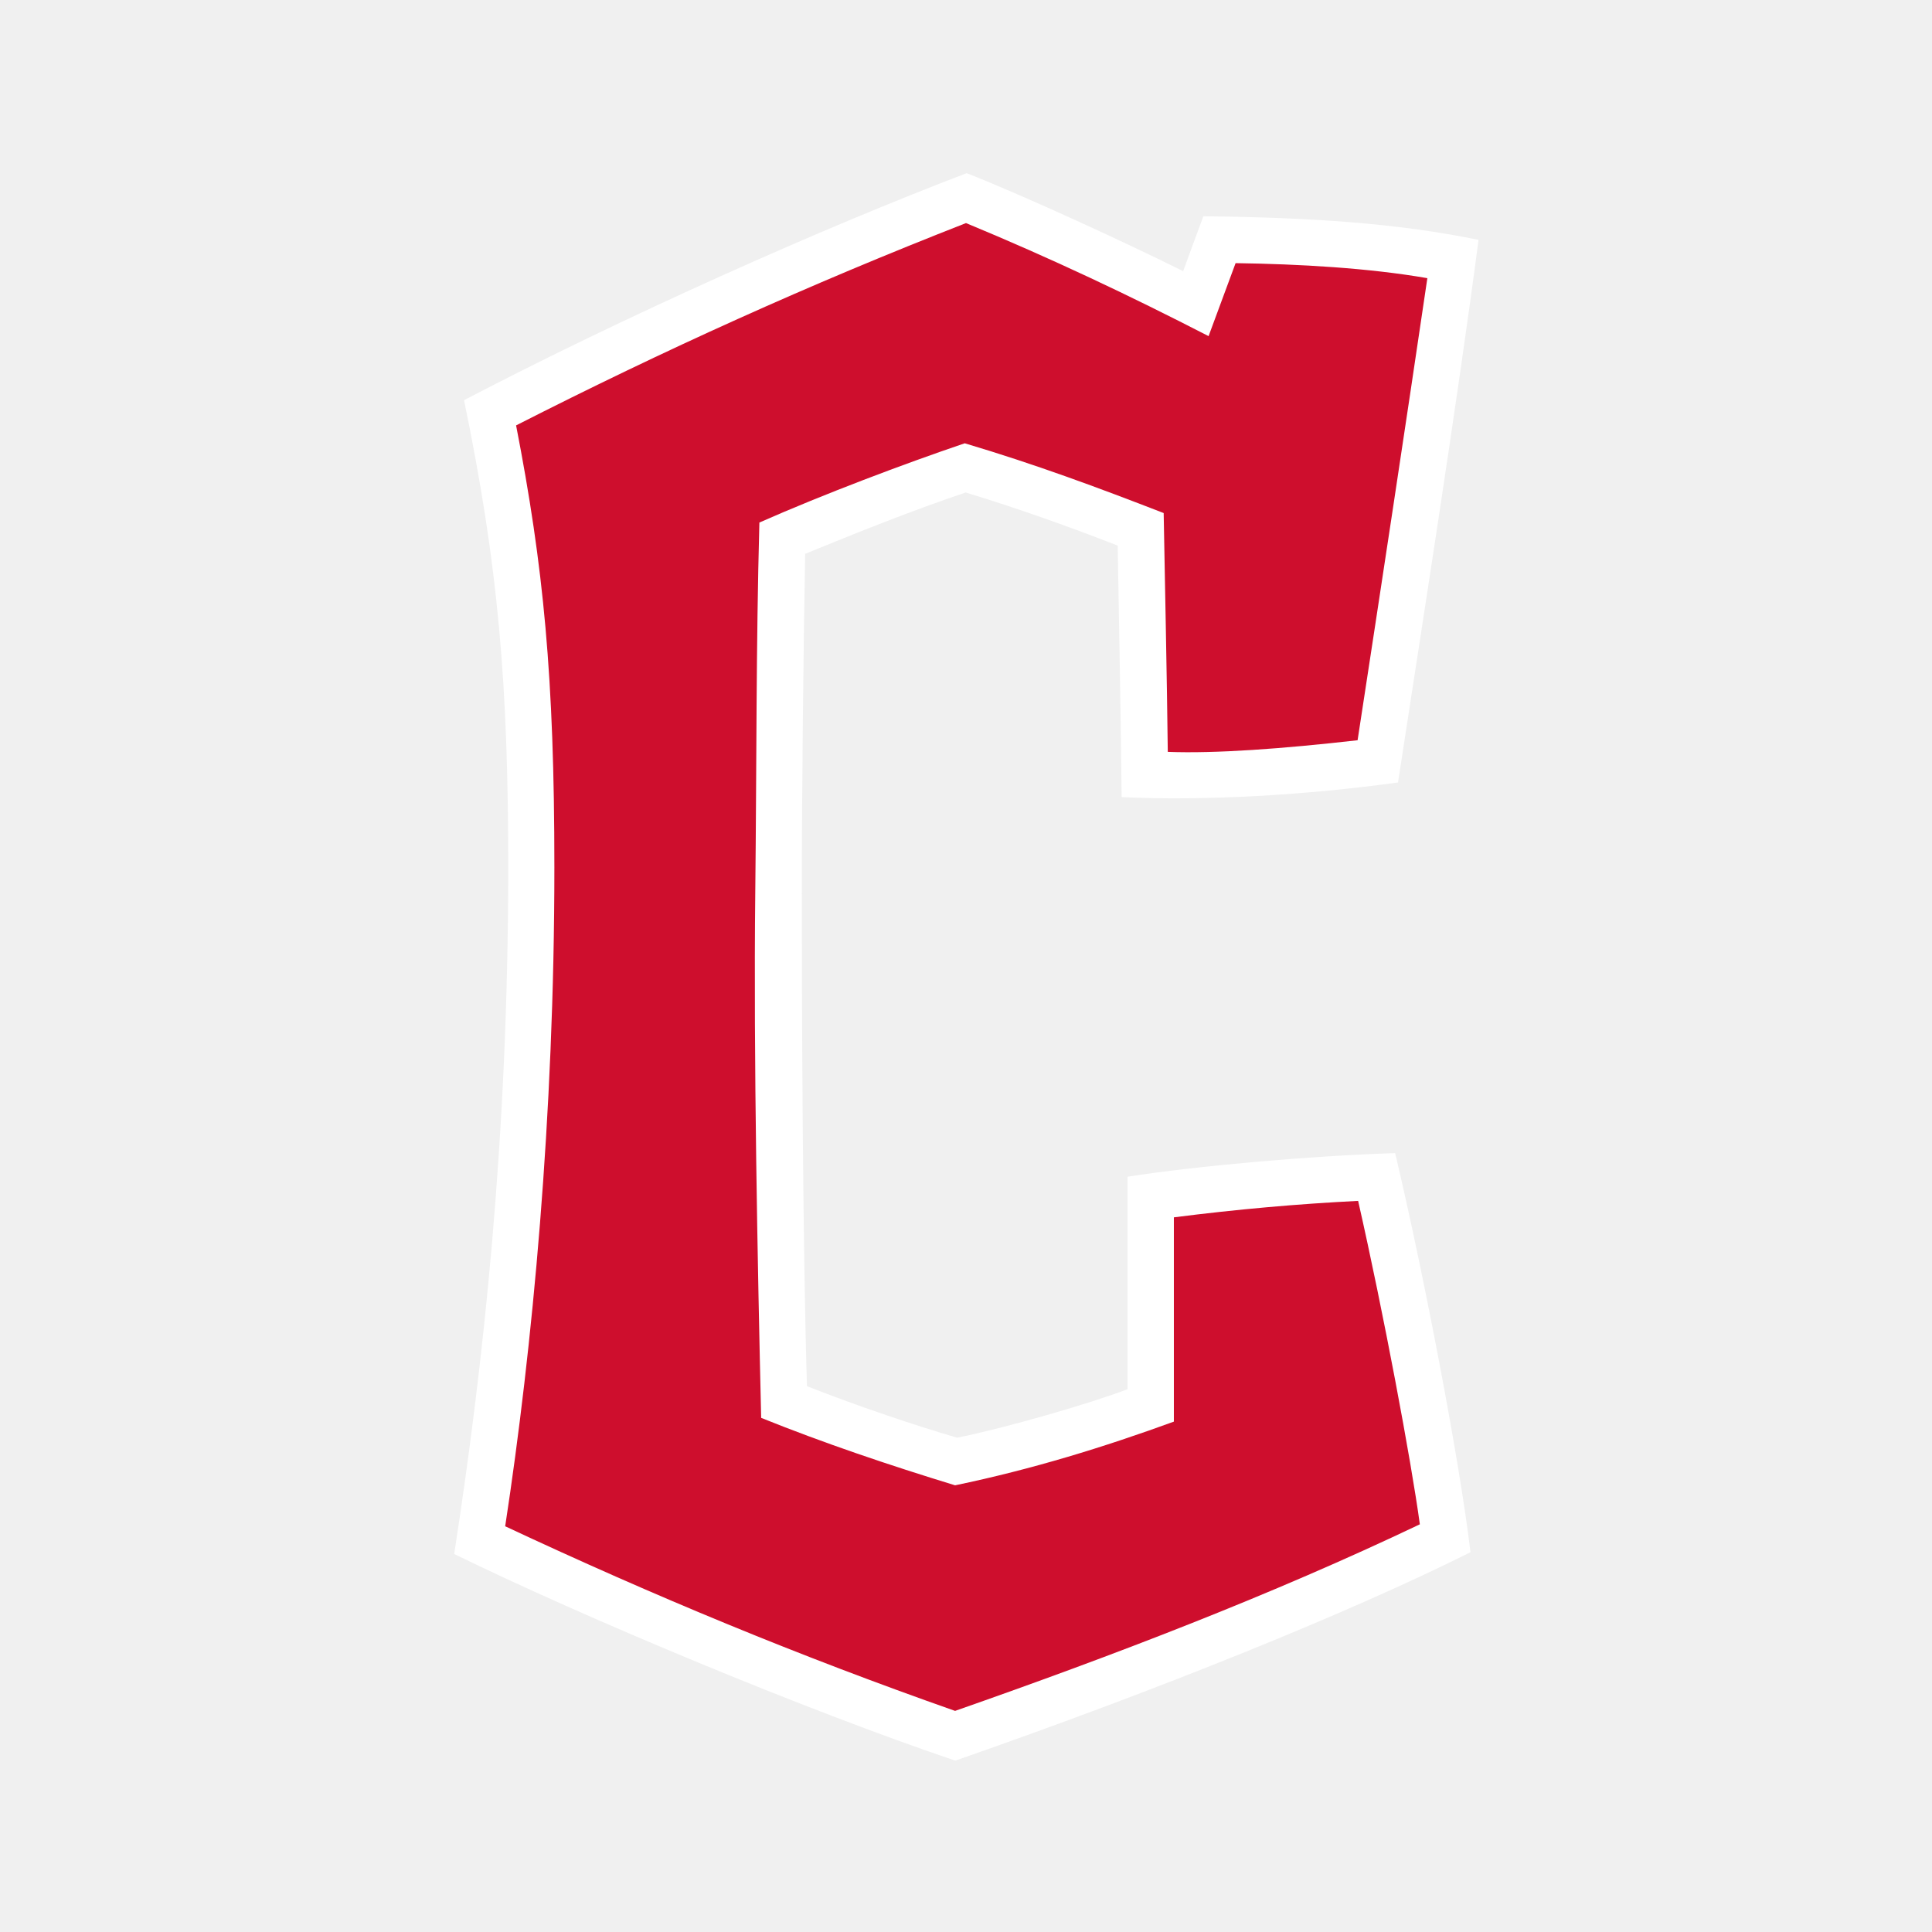
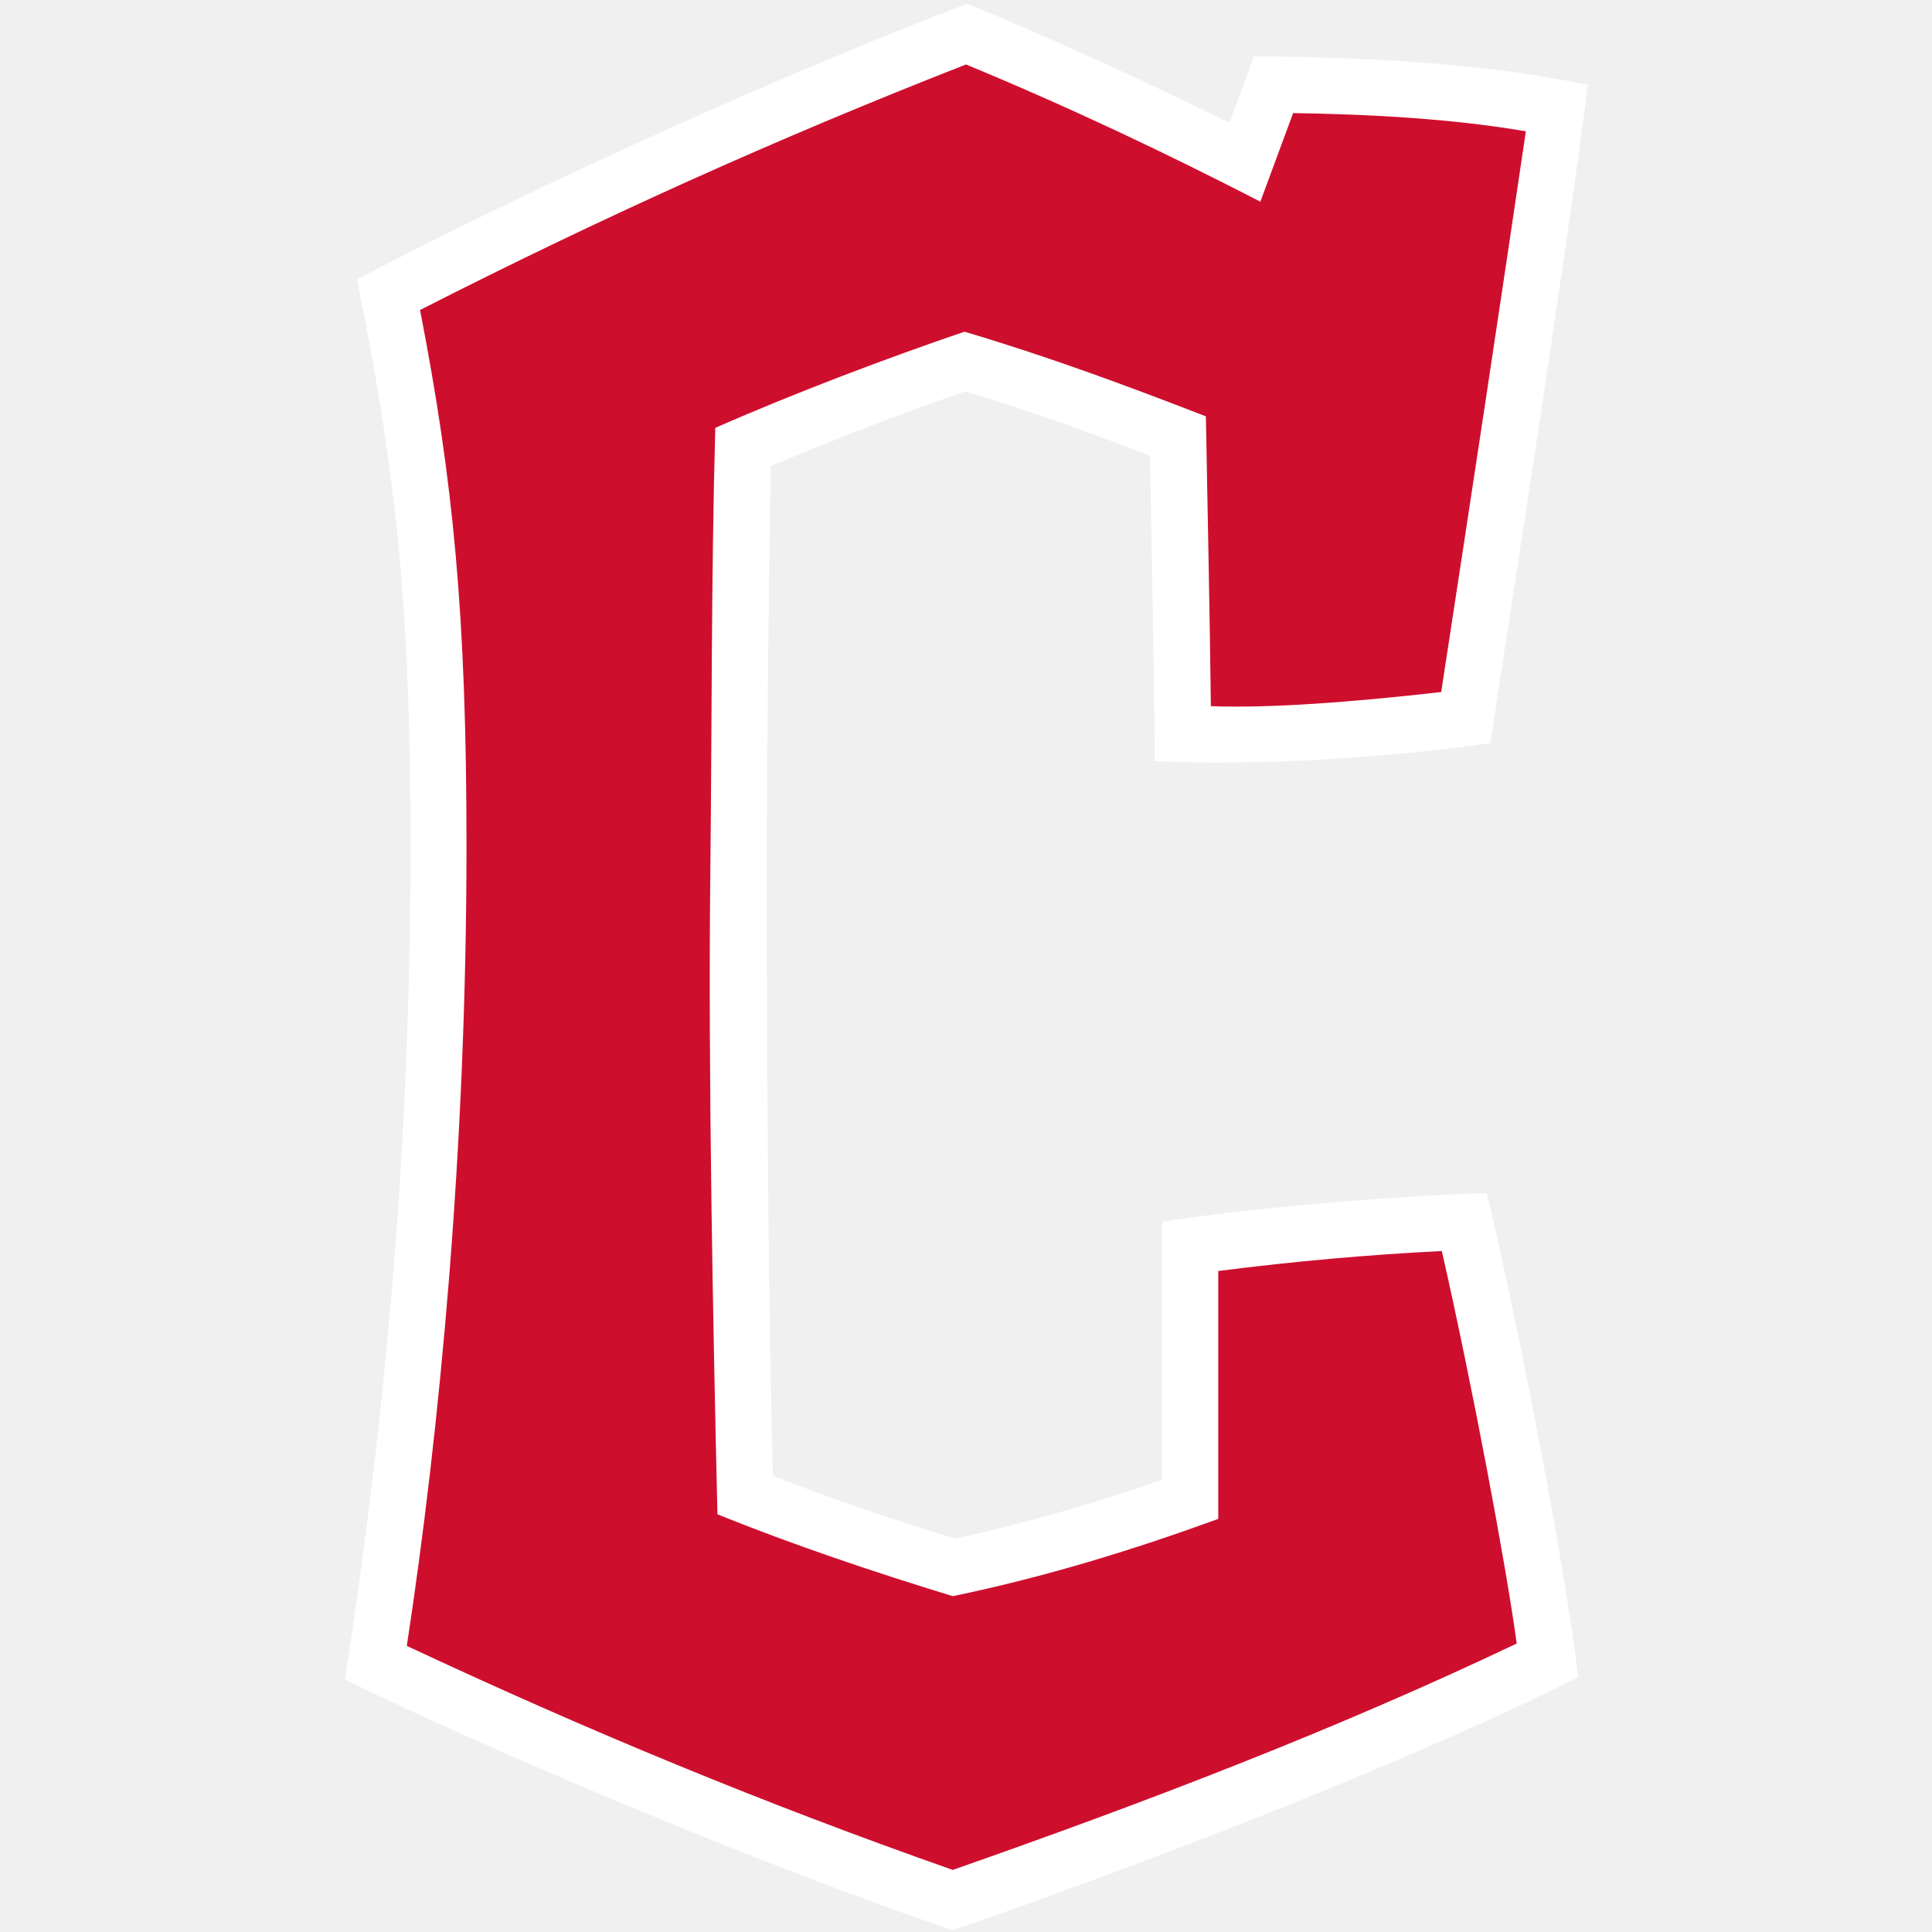
- <svg xmlns="http://www.w3.org/2000/svg" version="1.1" id="Layer_1" x="0px" y="0px" viewBox="0 0 1080 1080" style="enable-background:new 0 0 1080 1080;" xml:space="preserve">
+ <svg xmlns="http://www.w3.org/2000/svg" version="1.1" id="Layer_1" x="0px" y="0px" viewBox="95 95 890 890" style="enable-background:new 0 0 1080 1080;" xml:space="preserve">
  <style type="text/css">
	.st0{fill:#FFFFFF;}
	.st1{fill:#CE0E2D;}
- </style>
+ 	</style>
  <path class="st0" d="M781.5,437.4c12.6-82.2,33.3-213.6,45-303.3c-45.4-9.4-95.2-12.6-153.8-13.2c-2.9,7.7-8.5,22.9-11.3,30.7  c-32.1-16-88.1-41.8-121-54.8c-80.4,30.6-191.8,80.3-281,126.9c19.3,93.3,24.7,159.4,24.7,261.3c0,151.5-14,278.9-30.2,383.7  C327.2,904.5,450,955.8,534,984.2c114.3-39.8,220.9-82.9,288-116.5c-5.8-49.5-25.8-154.3-42.1-223.1c-47.1,1.5-111.6,7.2-149.6,13.2  v118.8c-21.4,8.1-66.9,21.3-95.2,27.1c-25.1-7.3-56.7-18.1-84-28.8c-2.3-74.9-2.9-205.8-2.9-275.5c0-52.8,1-145.1,1.9-189.8  c29.8-12.2,59.2-24,89.7-34.3c28.3,8.6,57.4,18.9,85,29.7c0.7,37.5,1.8,101.6,2.2,140.6C674.1,447.8,730.9,444.4,781.5,437.4z" />
  <path class="st1" d="M656.2,680.5v114.2c-39,14.2-79,26.6-122.3,35.6c-36.9-11.3-73.4-23.6-108.4-37.7c-2-85.5-4.3-201.1-3.3-293.7  c0.8-73.8,0.4-135.9,2.3-206.8c36.3-16,80.6-32.7,114.8-44.3c39.3,11.7,74.6,24.8,111.2,39c0.5,28.4,1.9,95.2,2.3,133.5  c26.7,1,63.8-1.7,106.1-6.5c13.3-86.6,26.9-176.3,39-258.3c-32.8-5.7-71.6-7.9-107.2-8.4l-15.1,40.8c-43.9-22.6-88-43.5-135.6-63.2  c-87.9,34.4-169,71.1-251.5,113.1c15.3,78.7,21.4,140.7,21.4,247c0,139.3-12.3,269-27.5,368.4c83.3,39,164.4,72.6,251.5,103.2  c89.1-31.2,176.7-64.7,259.8-104.3c-4.8-35.4-20.4-118.8-34.5-180.8C725.4,673,691.5,676,656.2,680.5z" />
</svg>
